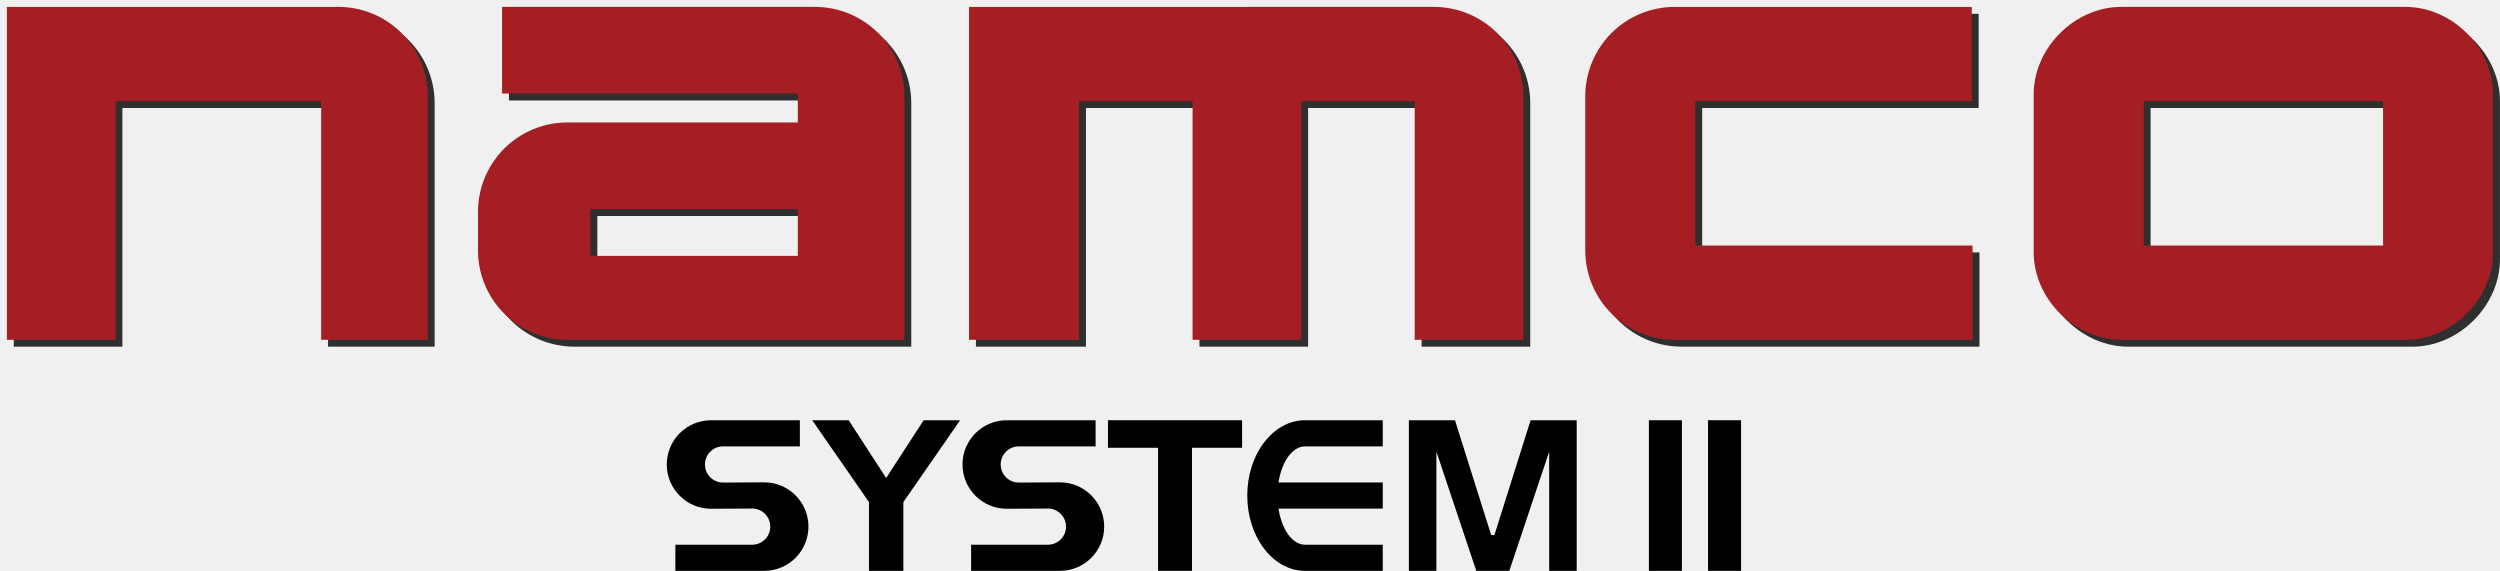
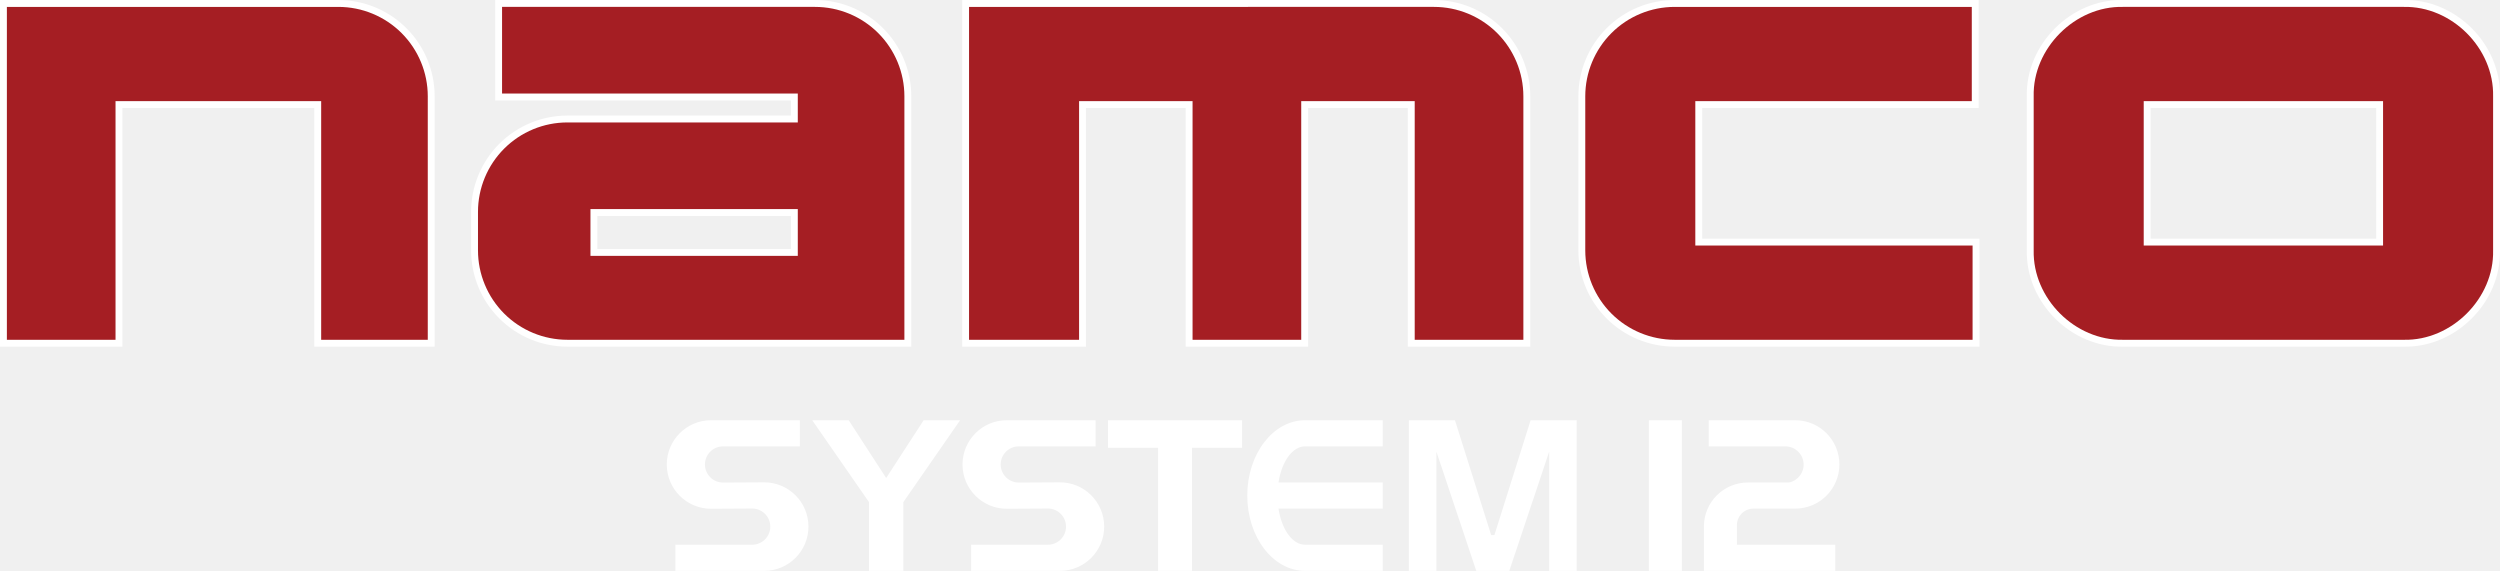
<svg xmlns="http://www.w3.org/2000/svg" width="3635.027mm" height="830.034mm" viewBox="0 0 3635.027 830.033" version="1.1" id="svg1" xml:space="preserve">
  <defs id="defs1">
    <marker id="DistanceX" orient="auto" refX="0" refY="0" style="overflow:visible">
      <path d="M 3,-3 -3,3 M 0,-5 V 5" style="stroke:#000000;stroke-width:0.5" id="path1" />
    </marker>
    <pattern id="Hatch" patternUnits="userSpaceOnUse" width="8" height="8" x="0" y="0">
      <path d="M8 4 l-4,4" stroke="#000000" stroke-width="0.25" linecap="square" id="path2" />
      <path d="M6 2 l-4,4" stroke="#000000" stroke-width="0.25" linecap="square" id="path3" />
      <path d="M4 0 l-4,4" stroke="#000000" stroke-width="0.25" linecap="square" id="path4" />
    </pattern>
    <symbol id="*Model_Space" />
    <symbol id="*Paper_Space" />
    <symbol id="*Paper_Space0" />
    <marker id="DistanceX-0" orient="auto" refX="0" refY="0" style="overflow:visible">
      <path d="M 3,-3 -3,3 M 0,-5 V 5" style="stroke:#000000;stroke-width:0.5" id="path1-9" />
    </marker>
    <pattern id="Hatch-4" patternUnits="userSpaceOnUse" width="8" height="8" x="0" y="0">
      <path d="M8 4 l-4,4" stroke="#000000" stroke-width="0.25" linecap="square" id="path2-8" />
      <path d="M6 2 l-4,4" stroke="#000000" stroke-width="0.25" linecap="square" id="path3-8" />
      <path d="M4 0 l-4,4" stroke="#000000" stroke-width="0.25" linecap="square" id="path4-2" />
    </pattern>
    <symbol id="*Model_Space-4" />
    <symbol id="*Paper_Space-5" />
    <symbol id="*Paper_Space0-5" />
    <marker id="DistanceX-02" orient="auto" refX="0" refY="0" style="overflow:visible">
      <path d="M 3,-3 -3,3 M 0,-5 V 5" style="stroke:#000000;stroke-width:0.5" id="path1-4" />
    </marker>
    <pattern id="Hatch-8" patternUnits="userSpaceOnUse" width="8" height="8" x="0" y="0">
      <path d="M8 4 l-4,4" stroke="#000000" stroke-width="0.25" linecap="square" id="path2-6" />
      <path d="M6 2 l-4,4" stroke="#000000" stroke-width="0.25" linecap="square" id="path3-5" />
      <path d="M4 0 l-4,4" stroke="#000000" stroke-width="0.25" linecap="square" id="path4-0" />
    </pattern>
    <symbol id="*Model_Space-9" />
    <symbol id="*Paper_Space-0" />
    <symbol id="*Paper_Space0-0" />
    <marker id="DistanceX-2" orient="auto" refX="0" refY="0" style="overflow:visible">
      <path d="M 3,-3 -3,3 M 0,-5 V 5" style="stroke:#000000;stroke-width:0.5" id="path1-6" />
    </marker>
    <pattern id="Hatch-0" patternUnits="userSpaceOnUse" width="8" height="8" x="0" y="0">
      <path d="M8 4 l-4,4" stroke="#000000" stroke-width="0.25" linecap="square" id="path2-1" />
      <path d="M6 2 l-4,4" stroke="#000000" stroke-width="0.25" linecap="square" id="path3-6" />
      <path d="M4 0 l-4,4" stroke="#000000" stroke-width="0.25" linecap="square" id="path4-5" />
    </pattern>
    <symbol id="*Model_Space-7" />
    <symbol id="*Paper_Space-54" />
    <symbol id="*Paper_Space0-1" />
    <marker id="DistanceX-4" orient="auto" refX="0" refY="0" style="overflow:visible">
      <path d="M 3,-3 -3,3 M 0,-5 V 5" style="stroke:#000000;stroke-width:0.5" id="path1-3" />
    </marker>
    <pattern id="Hatch-9" patternUnits="userSpaceOnUse" width="8" height="8" x="0" y="0">
      <path d="M8 4 l-4,4" stroke="#000000" stroke-width="0.25" linecap="square" id="path2-88" />
      <path d="M6 2 l-4,4" stroke="#000000" stroke-width="0.25" linecap="square" id="path3-0" />
      <path d="M4 0 l-4,4" stroke="#000000" stroke-width="0.25" linecap="square" id="path4-8" />
    </pattern>
    <symbol id="*Model_Space-77" />
    <symbol id="*Paper_Space-8" />
    <symbol id="*Paper_Space0-3" />
    <marker id="DistanceX-7" orient="auto" refX="0" refY="0" style="overflow:visible">
      <path d="M 3,-3 -3,3 M 0,-5 V 5" style="stroke:#000000;stroke-width:0.5" id="path1-2" />
    </marker>
    <pattern id="Hatch-2" patternUnits="userSpaceOnUse" width="8" height="8" x="0" y="0">
      <path d="M8 4 l-4,4" stroke="#000000" stroke-width="0.25" linecap="square" id="path2-82" />
      <path d="M6 2 l-4,4" stroke="#000000" stroke-width="0.25" linecap="square" id="path3-89" />
      <path d="M4 0 l-4,4" stroke="#000000" stroke-width="0.25" linecap="square" id="path4-07" />
    </pattern>
    <symbol id="*Model_Space-8" />
    <symbol id="*Paper_Space-1" />
    <symbol id="*Paper_Space0-58" />
    <marker id="DistanceX-25" orient="auto" refX="0" refY="0" style="overflow:visible">
      <path d="M 3,-3 -3,3 M 0,-5 V 5" style="stroke:#000000;stroke-width:0.5" id="path1-36" />
    </marker>
    <pattern id="Hatch-1" patternUnits="userSpaceOnUse" width="8" height="8" x="0" y="0">
      <path d="M8 4 l-4,4" stroke="#000000" stroke-width="0.25" linecap="square" id="path2-86" />
      <path d="M6 2 l-4,4" stroke="#000000" stroke-width="0.25" linecap="square" id="path3-2" />
      <path d="M4 0 l-4,4" stroke="#000000" stroke-width="0.25" linecap="square" id="path4-1" />
    </pattern>
    <symbol id="*Model_Space-46" />
    <symbol id="*Paper_Space-2" />
    <symbol id="*Paper_Space0-9" />
    <marker id="DistanceX-5" orient="auto" refX="0" refY="0" style="overflow:visible">
      <path d="M 3,-3 -3,3 M 0,-5 V 5" style="stroke:#000000;stroke-width:0.5" id="path1-7" />
    </marker>
    <pattern id="Hatch-98" patternUnits="userSpaceOnUse" width="8" height="8" x="0" y="0">
      <path d="M8 4 l-4,4" stroke="#000000" stroke-width="0.25" linecap="square" id="path2-3" />
      <path d="M6 2 l-4,4" stroke="#000000" stroke-width="0.25" linecap="square" id="path3-02" />
      <path d="M4 0 l-4,4" stroke="#000000" stroke-width="0.25" linecap="square" id="path4-23" />
    </pattern>
    <symbol id="*Model_Space-6" />
    <symbol id="*Paper_Space-7" />
    <symbol id="*Paper_Space0-15" />
    <marker id="DistanceX-52" orient="auto" refX="0" refY="0" style="overflow:visible">
      <path d="M 3,-3 -3,3 M 0,-5 V 5" style="stroke:#000000;stroke-width:0.5" id="path1-8" />
    </marker>
    <pattern id="Hatch-07" patternUnits="userSpaceOnUse" width="8" height="8" x="0" y="0">
      <path d="M8 4 l-4,4" stroke="#000000" stroke-width="0.25" linecap="square" id="path2-2" />
      <path d="M6 2 l-4,4" stroke="#000000" stroke-width="0.25" linecap="square" id="path3-25" />
      <path d="M4 0 l-4,4" stroke="#000000" stroke-width="0.25" linecap="square" id="path4-9" />
    </pattern>
    <symbol id="*Model_Space-1" />
    <symbol id="*Paper_Space-08" />
    <symbol id="*Paper_Space0-50" />
    <marker id="DistanceX-58" orient="auto" refX="0" refY="0" style="overflow:visible">
      <path d="M 3,-3 -3,3 M 0,-5 V 5" style="stroke:#000000;stroke-width:0.5" id="path1-61" />
    </marker>
    <pattern id="Hatch-5" patternUnits="userSpaceOnUse" width="8" height="8" x="0" y="0">
      <path d="M8 4 l-4,4" stroke="#000000" stroke-width="0.25" linecap="square" id="path2-5" />
      <path d="M6 2 l-4,4" stroke="#000000" stroke-width="0.25" linecap="square" id="path3-1" />
      <path d="M4 0 l-4,4" stroke="#000000" stroke-width="0.25" linecap="square" id="path4-96" />
    </pattern>
    <symbol id="*Model_Space-45" />
    <symbol id="*Paper_Space-4" />
    <symbol id="*Paper_Space0-2" />
    <marker id="DistanceX-45" orient="auto" refX="0" refY="0" style="overflow:visible">
      <path d="M 3,-3 -3,3 M 0,-5 V 5" style="stroke:#000000;stroke-width:0.5" id="path1-62" />
    </marker>
    <pattern id="Hatch-53" patternUnits="userSpaceOnUse" width="8" height="8" x="0" y="0">
      <path d="M8 4 l-4,4" stroke="#000000" stroke-width="0.25" linecap="square" id="path2-56" />
      <path d="M6 2 l-4,4" stroke="#000000" stroke-width="0.25" linecap="square" id="path3-61" />
      <path d="M4 0 l-4,4" stroke="#000000" stroke-width="0.25" linecap="square" id="path4-4" />
    </pattern>
    <symbol id="*Model_Space-462" />
    <symbol id="*Paper_Space-6" />
    <symbol id="*Paper_Space0-8" />
    <marker id="DistanceX-09" orient="auto" refX="0" refY="0" style="overflow:visible">
      <path d="M 3,-3 -3,3 M 0,-5 V 5" style="stroke:#000000;stroke-width:0.5" id="path1-48" />
    </marker>
    <pattern id="Hatch-82" patternUnits="userSpaceOnUse" width="8" height="8" x="0" y="0">
      <path d="M8 4 l-4,4" stroke="#000000" stroke-width="0.25" linecap="square" id="path2-4" />
      <path d="M6 2 l-4,4" stroke="#000000" stroke-width="0.25" linecap="square" id="path3-55" />
      <path d="M4 0 l-4,4" stroke="#000000" stroke-width="0.25" linecap="square" id="path4-17" />
    </pattern>
    <symbol id="*Model_Space-11" />
    <symbol id="*Paper_Space-52" />
    <symbol id="*Paper_Space0-7" />
    <marker id="DistanceX-094" orient="auto" refX="0" refY="0" style="overflow:visible">
      <path d="M 3,-3 -3,3 M 0,-5 V 5" style="stroke:#000000;stroke-width:0.5" id="path1-88" />
    </marker>
    <pattern id="Hatch-24" patternUnits="userSpaceOnUse" width="8" height="8" x="0" y="0">
      <path d="M8 4 l-4,4" stroke="#000000" stroke-width="0.25" linecap="square" id="path2-55" />
      <path d="M6 2 l-4,4" stroke="#000000" stroke-width="0.25" linecap="square" id="path3-17" />
      <path d="M4 0 l-4,4" stroke="#000000" stroke-width="0.25" linecap="square" id="path4-11" />
    </pattern>
    <symbol id="*Model_Space-5" />
    <symbol id="*Paper_Space-27" />
    <symbol id="*Paper_Space0-6" />
    <marker id="DistanceX-0948" orient="auto" refX="0" refY="0" style="overflow:visible">
      <path d="M 3,-3 -3,3 M 0,-5 V 5" style="stroke:#000000;stroke-width:0.5" id="path1-82" />
    </marker>
    <pattern id="Hatch-45" patternUnits="userSpaceOnUse" width="8" height="8" x="0" y="0">
      <path d="M8 4 l-4,4" stroke="#000000" stroke-width="0.25" linecap="square" id="path2-51" />
      <path d="M6 2 l-4,4" stroke="#000000" stroke-width="0.25" linecap="square" id="path3-7" />
      <path d="M4 0 l-4,4" stroke="#000000" stroke-width="0.25" linecap="square" id="path4-115" />
    </pattern>
    <symbol id="*Model_Space-2" />
    <symbol id="*Paper_Space-76" />
    <symbol id="*Paper_Space0-14" />
    <marker id="DistanceX-76" orient="auto" refX="0" refY="0" style="overflow:visible">
      <path d="M 3,-3 -3,3 M 0,-5 V 5" style="stroke:#000000;stroke-width:0.5" id="path1-1" />
    </marker>
    <pattern id="Hatch-89" patternUnits="userSpaceOnUse" width="8" height="8" x="0" y="0">
      <path d="M8 4 l-4,4" stroke="#000000" stroke-width="0.25" linecap="square" id="path2-27" />
      <path d="M6 2 l-4,4" stroke="#000000" stroke-width="0.25" linecap="square" id="path3-9" />
      <path d="M4 0 l-4,4" stroke="#000000" stroke-width="0.25" linecap="square" id="path4-54" />
    </pattern>
    <symbol id="*Model_Space-3" />
    <symbol id="*Paper_Space-12" />
    <symbol id="*Paper_Space0-33" />
    <marker id="DistanceX-44" orient="auto" refX="0" refY="0" style="overflow:visible">
      <path d="M 3,-3 -3,3 M 0,-5 V 5" style="stroke:#000000;stroke-width:0.5" id="path1-60" />
    </marker>
    <pattern id="Hatch-6" patternUnits="userSpaceOnUse" width="8" height="8" x="0" y="0">
      <path d="M8 4 l-4,4" stroke="#000000" stroke-width="0.25" linecap="square" id="path2-61" />
      <path d="M6 2 l-4,4" stroke="#000000" stroke-width="0.25" linecap="square" id="path3-84" />
      <path d="M4 0 l-4,4" stroke="#000000" stroke-width="0.25" linecap="square" id="path4-963" />
    </pattern>
    <symbol id="*Model_Space-78" />
    <symbol id="*Paper_Space-82" />
    <symbol id="*Paper_Space0-91" />
  </defs>
  <g id="g3" style="display:inline">
-     <g id="g9" transform="matrix(0.2645833,0,0,0.2645833,17.50079,443.033)" style="display:inline;fill:#000000;fill-opacity:0.803">
-       <path id="path5" style="fill:#000000;fill-opacity:0.803;stroke:none;stroke-width:0.945;stroke-linecap:round" d="m 178.216,163.218 v 484 H 336.199 V 300.219 h 299.006 v 346.999 h 154.993 l 0.005,-354 c 0.003,-34.478 -13.692,-67.544 -38.072,-91.924 -24.38,-24.38 -57.446,-38.076 -91.923,-38.076 z" transform="matrix(3.779528,0,0,3.779528,-664.1265,-2215.626)" />
-       <path d="M 898.216,163.217 V 289.217 h 430.001 v 42 H 993.224 c -34.482,3e-5 -67.548,13.697 -91.928,38.076 -24.38,24.38 -38.076,57.445 -38.08,91.924 v 56 c 0.005,34.478 13.701,67.544 38.08,91.924 24.38,24.38 57.446,38.076 91.928,38.076 h 489.985 l 0.01,-354 c 0.01,-34.478 -13.691,-67.544 -38.071,-91.924 -24.38,-24.38 -57.445,-38.076 -91.924,-38.076 z m 128.535,294 h 301.466 v 68 h -301.466 z" style="fill:#000000;fill-opacity:0.803;stroke:none;stroke-width:0.945;stroke-linecap:round" id="path6" transform="matrix(3.779528,0,0,3.779528,-664.1265,-2215.626)" />
-       <path id="path7" style="fill:#000000;fill-opacity:0.803;stroke:none;stroke-width:3.571;stroke-linecap:round" d="M 5297.01,-1598.74 V 230.551 h 604.72 V -1080.94 h 623.62 V 230.551 h 597.17 V -1080.94 h 623.62 V 230.551 h 597.17 v -1337.952 c 0,-130.312 -51.767,-255.286 -143.911,-347.43 -92.144,-92.144 -217.118,-143.91 -347.428,-143.91 z" />
-       <path id="path8" style="fill:#000000;fill-opacity:0.803;stroke:none;stroke-width:3.571;stroke-linecap:round" d="m 10807.6,-1598.74 -1632.798,-10e-5 c -130.31,-10e-5 -255.283,51.766 -347.427,143.91 -92.144,92.144 -143.91,217.118 -143.912,347.43 v 846.614 c 0,130.311 51.768,255.285 143.912,347.429 92.144,92.144 217.118,143.91 347.427,143.91 L 10811.9,230.551 V -287.244 H 9288.19 v -793.696 h 1519.41 z" />
-       <path d="m 11639.1,-1598.741 c -263.418,-6.18 -497.563,227.966 -491.392,491.34 v 846.613 c -5.564,264.138 227.208,496.91 491.369,491.338 H 13181.1 c 263.375,6.181 497.521,-227.964 491.321,-491.338 v -846.613 c 5.716,-263.883 -227.319,-497.012 -491.321,-491.34 z m 113.299,517.801 H 13067.7 v 793.695 h -1315.301 z" style="fill:#000000;fill-opacity:0.803;stroke:none;stroke-width:3.571;stroke-linecap:round" id="path9" />
+     <g id="g49" transform="matrix(0.2645833,0,0,0.2645833,7.500191,433.0329)" style="display:inline">
+       <path id="path94" style="fill:#ffffff;stroke-width:3.78;stroke-linecap:round" d="M -28.347,-1636.538 V 268.343 H 644.342 V -1043.145 H 1698.854 V 268.343 h 661.387 l 0.023,-1375.74 c 0.011,-140.323 -55.747,-274.936 -154.969,-374.158 -99.222,-99.222 -233.834,-154.983 -374.15,-154.982 z" />
+       <path id="path96" style="fill:#ffffff;stroke-width:3.78;stroke-linecap:round" d="m 2692.913,-1636.538 v 551.811 h 1625.197 v 83.148 H 3089.794 c -140.333,1e-4 -274.944,55.763 -374.166,154.984 -99.222,99.222 -154.98,233.833 -154.998,374.15 v 211.66 c 0.019,140.316 55.776,274.93 154.998,374.152 99.222,99.222 233.834,154.975 374.166,154.975 h 1889.705 l 0.045,-1375.732 c 0.042,-140.332 -55.741,-274.946 -154.961,-374.166 -99.221,-99.221 -233.836,-154.983 -374.158,-154.982 z m 561.387,1186.771 H 4318.11 V -268.35 H 3254.3 Z" />
+       <path id="path98" style="fill:#ffffff;stroke-linecap:round" d="M 5259.215,-1636.536 V 268.345 h 680.311 V -1043.145 h 548.029 V 268.345 H 7160.315 V -1043.145 h 548.029 V 268.345 H 8381.106 V -1107.401 c 0,-140.321 -55.759,-274.935 -154.98,-374.156 -99.222,-99.222 -233.834,-154.979 -374.154,-154.978 z" />
+       <path id="path100" style="fill:#ffffff;stroke-linecap:round" d="m 9174.801,-1636.536 c -140.319,-1e-4 -274.931,55.757 -374.152,154.978 -99.222,99.222 -154.978,233.833 -154.981,374.154 v 846.613 c 0,140.321 55.759,274.933 154.981,374.154 99.222,99.222 233.833,154.979 374.152,154.979 H 10849.696 V -325.04 H 9325.985 V -1043.145 h 1519.41 v -593.391 z" />
+       <path id="path102" style="fill:#ffffff;stroke-linecap:round" d="M 13181.098,-1636.538 H 11639.1 l 0.887,0.01 c -286.321,-6.718 -536.771,243.729 -530.063,530.01 v -0.885 846.613 -0.797 c -6.041,286.795 243.135,535.971 529.952,529.922 l -0.797,0.008 H 13181.1 l -0.886,-0.01 c 286.282,6.718 536.731,-243.731 529.992,-530.014 v 0.891 -846.613 0.818 c 6.208,-286.601 -243.204,-536.106 -529.918,-529.945 z m -1390.904,593.393 h 1239.711 v 718.105 h -1239.711 z" />
    </g>
    <g id="g83" transform="matrix(0.2645833,0,0,0.2645833,7.500191,433.0329)" style="display:inline">
      <path id="path127" style="fill:#a51e23;fill-opacity:1;stroke:none;stroke-width:0.945;stroke-linecap:round" d="m 178.216,163.218 v 484 H 336.199 V 300.219 h 299.006 v 346.999 h 154.993 l 0.005,-354 c 0.003,-34.478 -13.692,-67.544 -38.072,-91.924 -24.38,-24.38 -57.446,-38.076 -91.923,-38.076 z" transform="matrix(3.779528,0,0,3.779528,-664.1265,-2215.626)" />
      <path d="M 898.216,163.217 V 289.217 h 430.001 v 42 H 993.224 c -34.482,3e-5 -67.548,13.697 -91.928,38.076 -24.38,24.38 -38.076,57.445 -38.08,91.924 v 56 c 0.005,34.478 13.701,67.544 38.08,91.924 24.38,24.38 57.446,38.076 91.928,38.076 h 489.985 l 0.01,-354 c 0.01,-34.478 -13.691,-67.544 -38.071,-91.924 -24.38,-24.38 -57.445,-38.076 -91.924,-38.076 z m 128.535,294 h 301.466 v 68 h -301.466 z" style="fill:#a51e23;fill-opacity:1;stroke:none;stroke-width:0.945;stroke-linecap:round" id="path128" transform="matrix(3.779528,0,0,3.779528,-664.1265,-2215.626)" />
      <path id="path41" style="fill:#a51e23;fill-opacity:1;stroke:none;stroke-width:3.571;stroke-linecap:round" d="M 5297.01,-1598.74 V 230.551 h 604.72 V -1080.94 h 623.62 V 230.551 h 597.17 V -1080.94 h 623.62 V 230.551 h 597.17 v -1337.952 c 0,-130.312 -51.767,-255.286 -143.911,-347.43 -92.144,-92.144 -217.118,-143.91 -347.428,-143.91 z" />
      <path id="path51" style="fill:#a51e23;fill-opacity:1;stroke:none;stroke-width:3.571;stroke-linecap:round" d="m 10807.6,-1598.74 -1632.798,-10e-5 c -130.31,-10e-5 -255.283,51.766 -347.427,143.91 -92.144,92.144 -143.91,217.118 -143.912,347.43 v 846.614 c 0,130.311 51.768,255.285 143.912,347.429 92.144,92.144 217.118,143.91 347.427,143.91 L 10811.9,230.551 V -287.244 H 9288.19 v -793.696 h 1519.41 z" />
      <path d="m 11639.1,-1598.741 c -263.418,-6.18 -497.563,227.966 -491.392,491.34 v 846.613 c -5.564,264.138 227.208,496.91 491.369,491.338 H 13181.1 c 263.375,6.181 497.521,-227.964 491.321,-491.338 v -846.613 c 5.716,-263.883 -227.319,-497.012 -491.321,-491.34 z m 113.299,517.801 H 13067.7 v 793.695 h -1315.301 z" style="fill:#a51e23;fill-opacity:1;stroke:none;stroke-width:3.571;stroke-linecap:round" id="path129" />
    </g>
  </g>
  <g id="g260" style="display:inline;fill:#000000;fill-opacity:1">
-     <path id="path16-1" style="fill:#000000;fill-opacity:1;stroke:none;stroke-width:1;stroke-linecap:round;stroke-dasharray:none" d="m 1111.142,830.032 c 35.614,9.3e-4 64.458,-28.923 64.358,-64.537 -0.099,-35.614 -29.104,-64.377 -64.718,-64.177 l -59.328,0.333 c -14.558,0.08 -26.413,-11.677 -26.453,-26.235 -0.041,-14.558 11.749,-26.381 26.307,-26.382 h 111.691 V 611.033 l -129.141,-1e-5 c -35.614,8.3e-4 -64.456,28.924 -64.356,64.537 0.099,35.613 29.102,64.375 64.714,64.176 l 59.328,-0.331 c 14.559,-0.081 26.415,11.677 26.456,26.235 0.041,14.558 -11.75,26.382 -26.308,26.382 l -111.691,-5e-5 v 37.999 z" />
-     <path d="m 1181.001,611.033 82.5,119 v 99.999 h 49.998 v -99.999 l 82.5,-119 h -52.999 l -54.501,84 -54.499,-84 z" style="display:inline;fill:#000000;fill-opacity:1;stroke:none;stroke-width:1;stroke-linecap:round;stroke-dasharray:none" id="path99" />
-     <path id="path258" style="display:inline;fill:#000000;fill-opacity:1;stroke:none;stroke-width:1;stroke-linecap:round;stroke-dasharray:none" d="m 1541.142,830.032 c 35.614,9.3e-4 64.458,-28.923 64.358,-64.537 -0.099,-35.614 -29.104,-64.377 -64.718,-64.177 l -59.328,0.333 c -14.558,0.08 -26.413,-11.677 -26.453,-26.235 -0.041,-14.558 11.749,-26.381 26.307,-26.382 h 111.691 V 611.033 l -129.141,-1e-5 c -35.614,8.3e-4 -64.456,28.924 -64.356,64.537 0.099,35.613 29.102,64.375 64.714,64.176 l 59.328,-0.331 c 14.559,-0.081 26.415,11.677 26.456,26.235 0.041,14.558 -11.75,26.382 -26.308,26.382 l -111.691,-5e-5 v 37.999 z" />
-     <path d="m 1610.999,611.033 v 40.026 h 72.835 v 178.973 h 49.331 V 651.059 h 72.835 v -40.026 z" style="display:inline;fill:#000000;fill-opacity:1;stroke:none;stroke-width:1;stroke-linecap:round;stroke-dasharray:none" id="path248" />
-     <path id="path57-1" style="fill:#000000;fill-opacity:1;stroke:none;stroke-width:1;stroke-linecap:round;stroke-dasharray:none" d="m 2010.529,611.033 v 38 h -113.028 c -17.998,3e-5 -33.779,21.486 -38.562,52.5 l 151.591,-4.1e-4 v 38.002 h -151.591 c 4.783,31.014 20.564,52.5 38.562,52.5 l 113.028,-6e-5 v 37.999 l -113.028,-3.2e-4 c -46.378,-0.026 -83.964,-49.043 -83.964,-109.5 0,-60.457 37.586,-109.474 83.964,-109.5 z" />
-     <path d="m 2048.531,611.033 v 218.999 h 40 v -173.343 l 58,173.343 h 48.001 l 57.999,-173.343 v 173.343 h 40 V 611.033 h -67.001 l -52.655,167.001 h -4.688 L 2115.529,611.033 Z" style="display:inline;fill:#000000;fill-opacity:1;stroke:none;stroke-width:1;stroke-linecap:round;stroke-dasharray:none" id="path251" />
-     <path id="path257" style="display:inline;fill:#000000;fill-opacity:1;stroke:none;stroke-width:1;stroke-linecap:round;stroke-dasharray:none" d="m 2483.5,611.033 v 218.999 h 48.001 V 611.033 Z m -86,0 v 218.999 h 48.001 V 611.033 Z" />
+     <path id="path16-1" style="fill:#ffffff;fill-opacity:1;stroke:none;stroke-width:1;stroke-linecap:round;stroke-dasharray:none" d="m 1111.142,830.032 c 35.614,9.3e-4 64.458,-28.923 64.358,-64.537 -0.099,-35.614 -29.104,-64.377 -64.718,-64.177 l -59.328,0.333 c -14.558,0.08 -26.413,-11.677 -26.453,-26.235 -0.041,-14.558 11.749,-26.381 26.307,-26.382 h 111.691 V 611.033 l -129.141,-1e-5 c -35.614,8.3e-4 -64.456,28.924 -64.356,64.537 0.099,35.613 29.102,64.375 64.714,64.176 l 59.328,-0.331 c 14.559,-0.081 26.415,11.677 26.456,26.235 0.041,14.558 -11.75,26.382 -26.308,26.382 l -111.691,-5e-5 v 37.999 z" />
+     <path d="m 1181.001,611.033 82.5,119 v 99.999 h 49.998 v -99.999 l 82.5,-119 h -52.999 l -54.501,84 -54.499,-84 z" style="display:inline;fill:#ffffff;fill-opacity:1;stroke:none;stroke-width:1;stroke-linecap:round;stroke-dasharray:none" id="path99" />
+     <path id="path258" style="display:inline;fill:#ffffff;fill-opacity:1;stroke:none;stroke-width:1;stroke-linecap:round;stroke-dasharray:none" d="m 1541.142,830.032 c 35.614,9.3e-4 64.458,-28.923 64.358,-64.537 -0.099,-35.614 -29.104,-64.377 -64.718,-64.177 l -59.328,0.333 c -14.558,0.08 -26.413,-11.677 -26.453,-26.235 -0.041,-14.558 11.749,-26.381 26.307,-26.382 h 111.691 V 611.033 l -129.141,-1e-5 c -35.614,8.3e-4 -64.456,28.924 -64.356,64.537 0.099,35.613 29.102,64.375 64.714,64.176 l 59.328,-0.331 c 14.559,-0.081 26.415,11.677 26.456,26.235 0.041,14.558 -11.75,26.382 -26.308,26.382 l -111.691,-5e-5 v 37.999 z" />
+     <path d="m 1610.999,611.033 v 40.026 h 72.835 v 178.973 h 49.331 V 651.059 h 72.835 v -40.026 z" style="display:inline;fill:#ffffff;fill-opacity:1;stroke:none;stroke-width:1;stroke-linecap:round;stroke-dasharray:none" id="path248" />
+     <path id="path57-1" style="fill:#ffffff;fill-opacity:1;stroke:none;stroke-width:1;stroke-linecap:round;stroke-dasharray:none" d="m 2010.529,611.033 v 38 h -113.028 c -17.998,3e-5 -33.779,21.486 -38.562,52.5 l 151.591,-4.1e-4 v 38.002 h -151.591 c 4.783,31.014 20.564,52.5 38.562,52.5 l 113.028,-6e-5 v 37.999 l -113.028,-3.2e-4 c -46.378,-0.026 -83.964,-49.043 -83.964,-109.5 0,-60.457 37.586,-109.474 83.964,-109.5 z" />
+     <path d="m 2048.531,611.033 v 218.999 h 40 v -173.343 l 58,173.343 h 48.001 l 57.999,-173.343 v 173.343 h 40 V 611.033 h -67.001 l -52.655,167.001 h -4.688 l -52.657,-167.001 z" style="display:inline;fill:#ffffff;fill-opacity:1;stroke:none;stroke-width:1;stroke-linecap:round;stroke-dasharray:none" id="path251" />
+     <path id="path89-0" style="display:inline;fill:#ffffff;fill-opacity:1;stroke:none;stroke-width:1;stroke-linecap:round;stroke-dasharray:none" d="m 2525.5,763.534 c 0,-13.255 10.745,-24 24,-24 l 60.751,-6.4e-4 c 35.484,-6.3e-4 64.249,-28.766 64.249,-64.251 0,-35.484 -28.766,-64.25 -64.249,-64.25 l -125.751,1e-5 v 38 l 111.48,-4.2e-4 c 13.611,10e-6 25.012,10.304 26.385,23.845 1.373,13.541 -7.729,25.923 -21.062,28.655 l -59.803,4.1e-4 c -35.346,4.6e-4 -64,28.654 -64,64 l -5e-4,64.5 h 190.995 v -37.999 h -142.994 V 763.532 M 2397.5,611.033 v 218.999 h 48.001 V 611.033 Z" />
  </g>
</svg>
